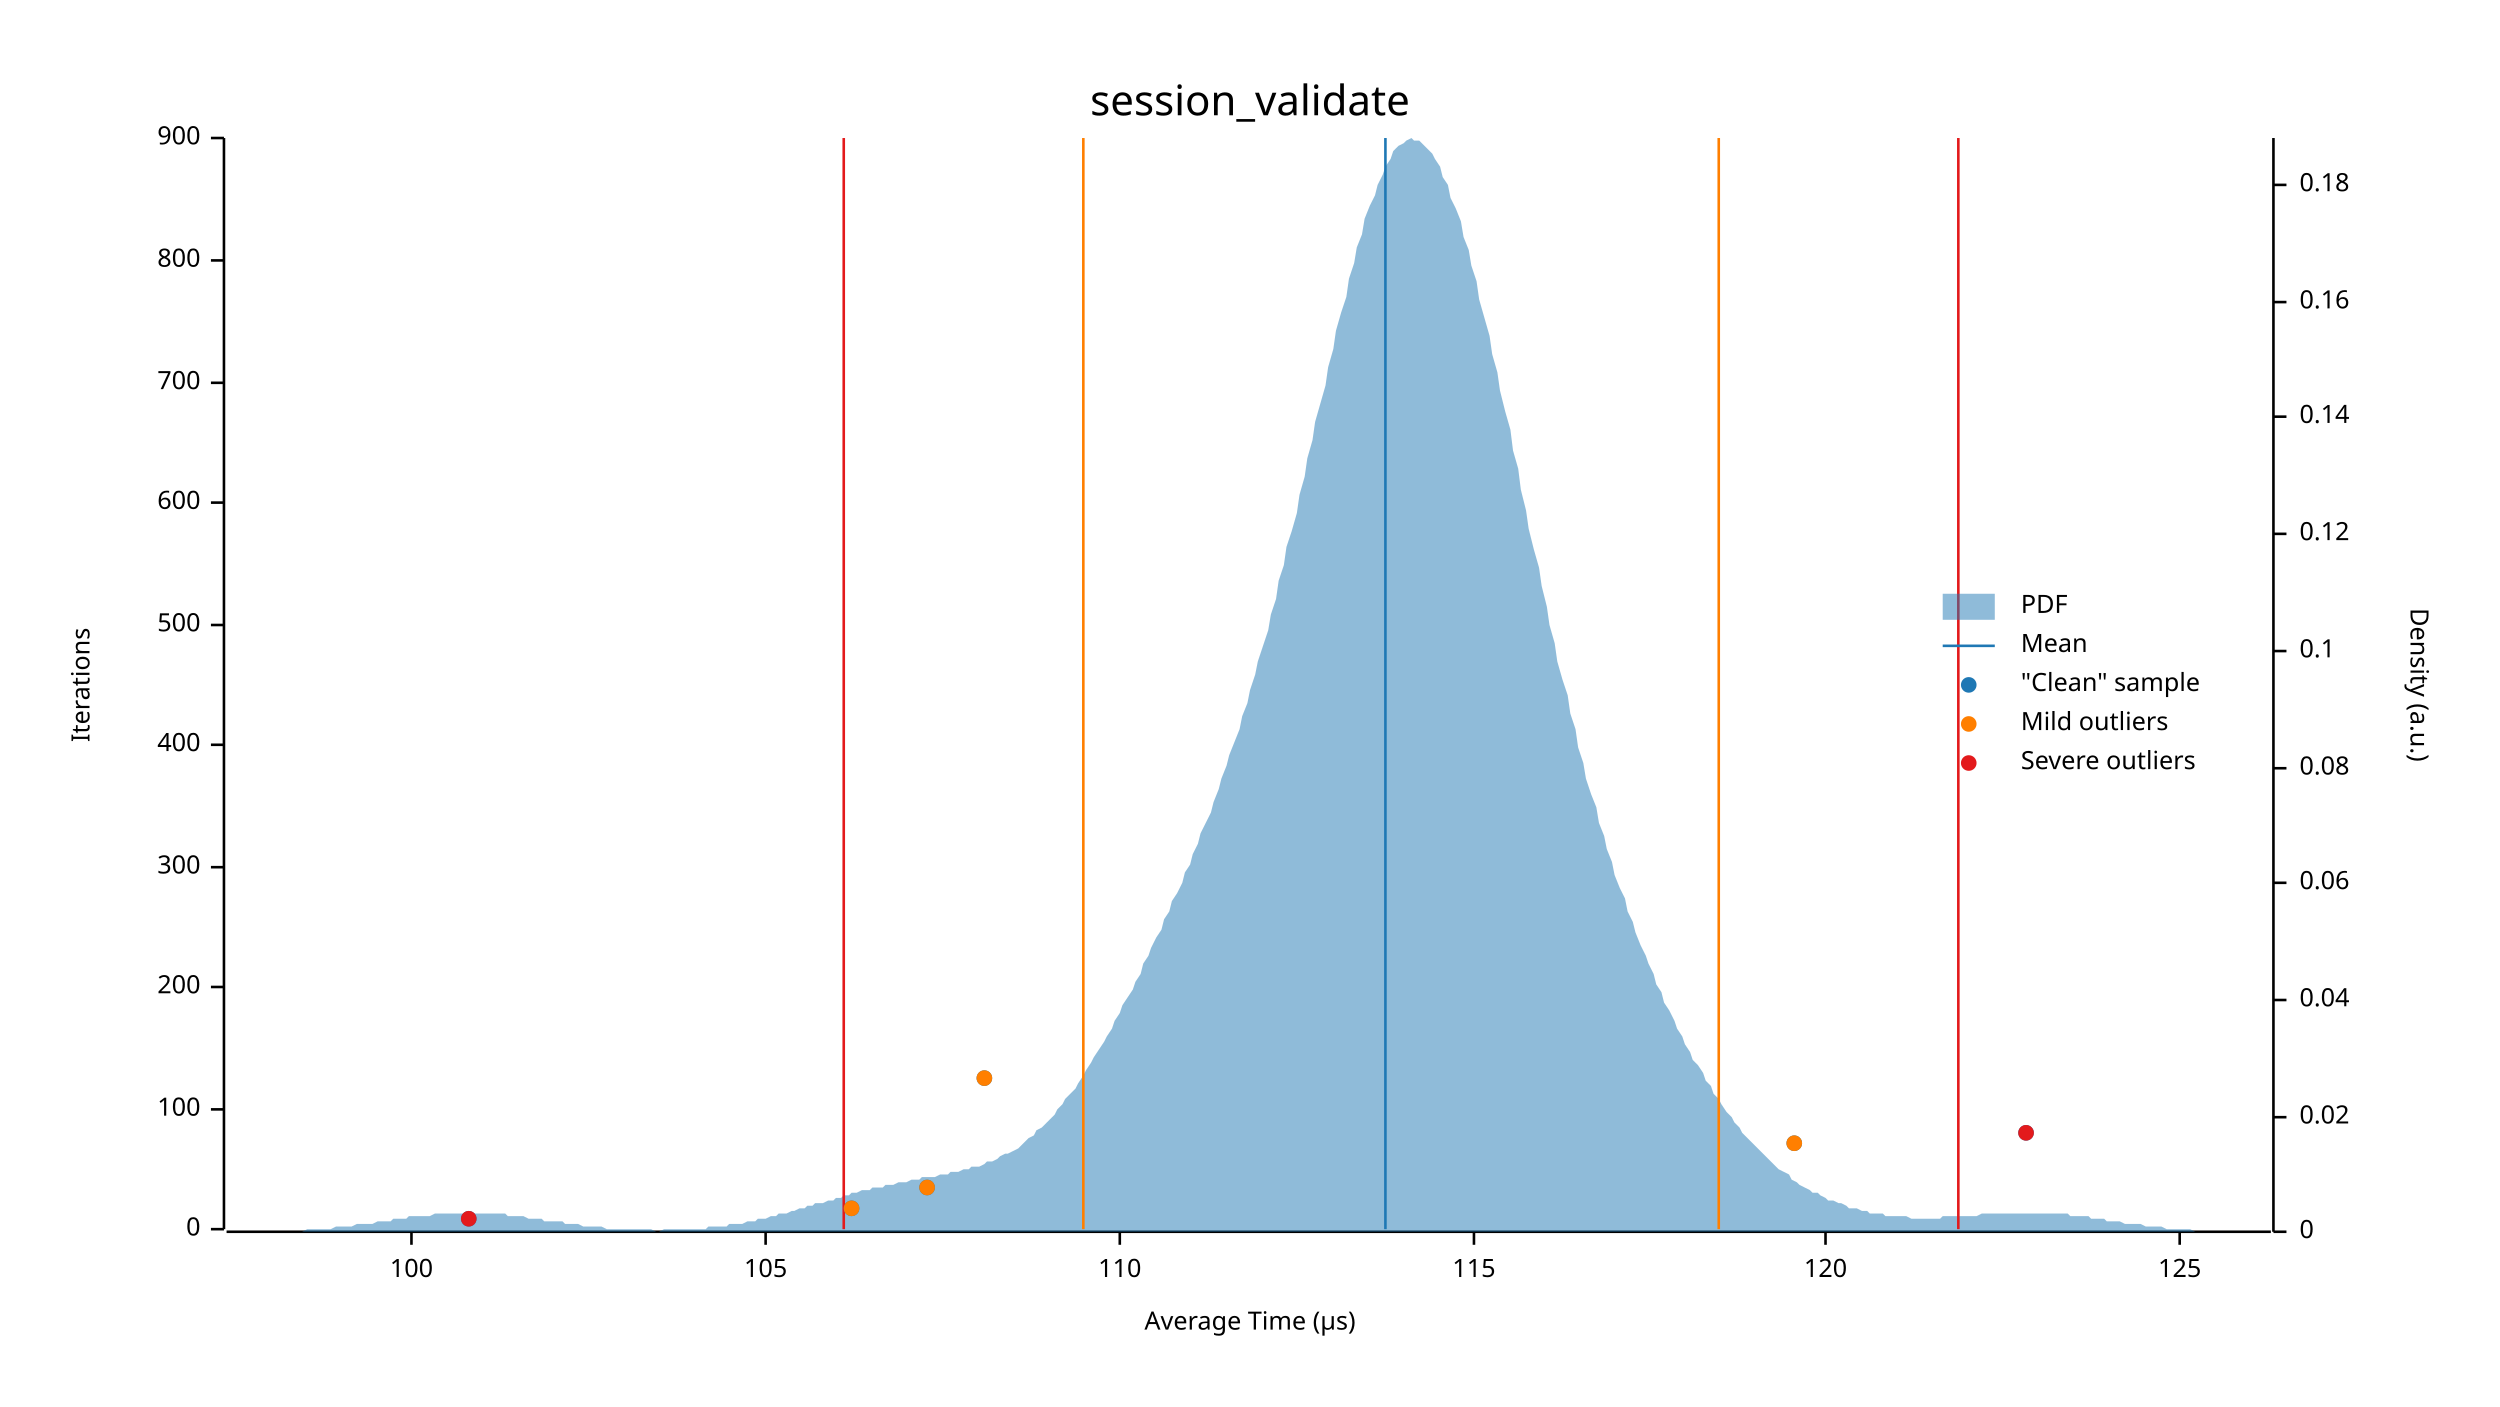
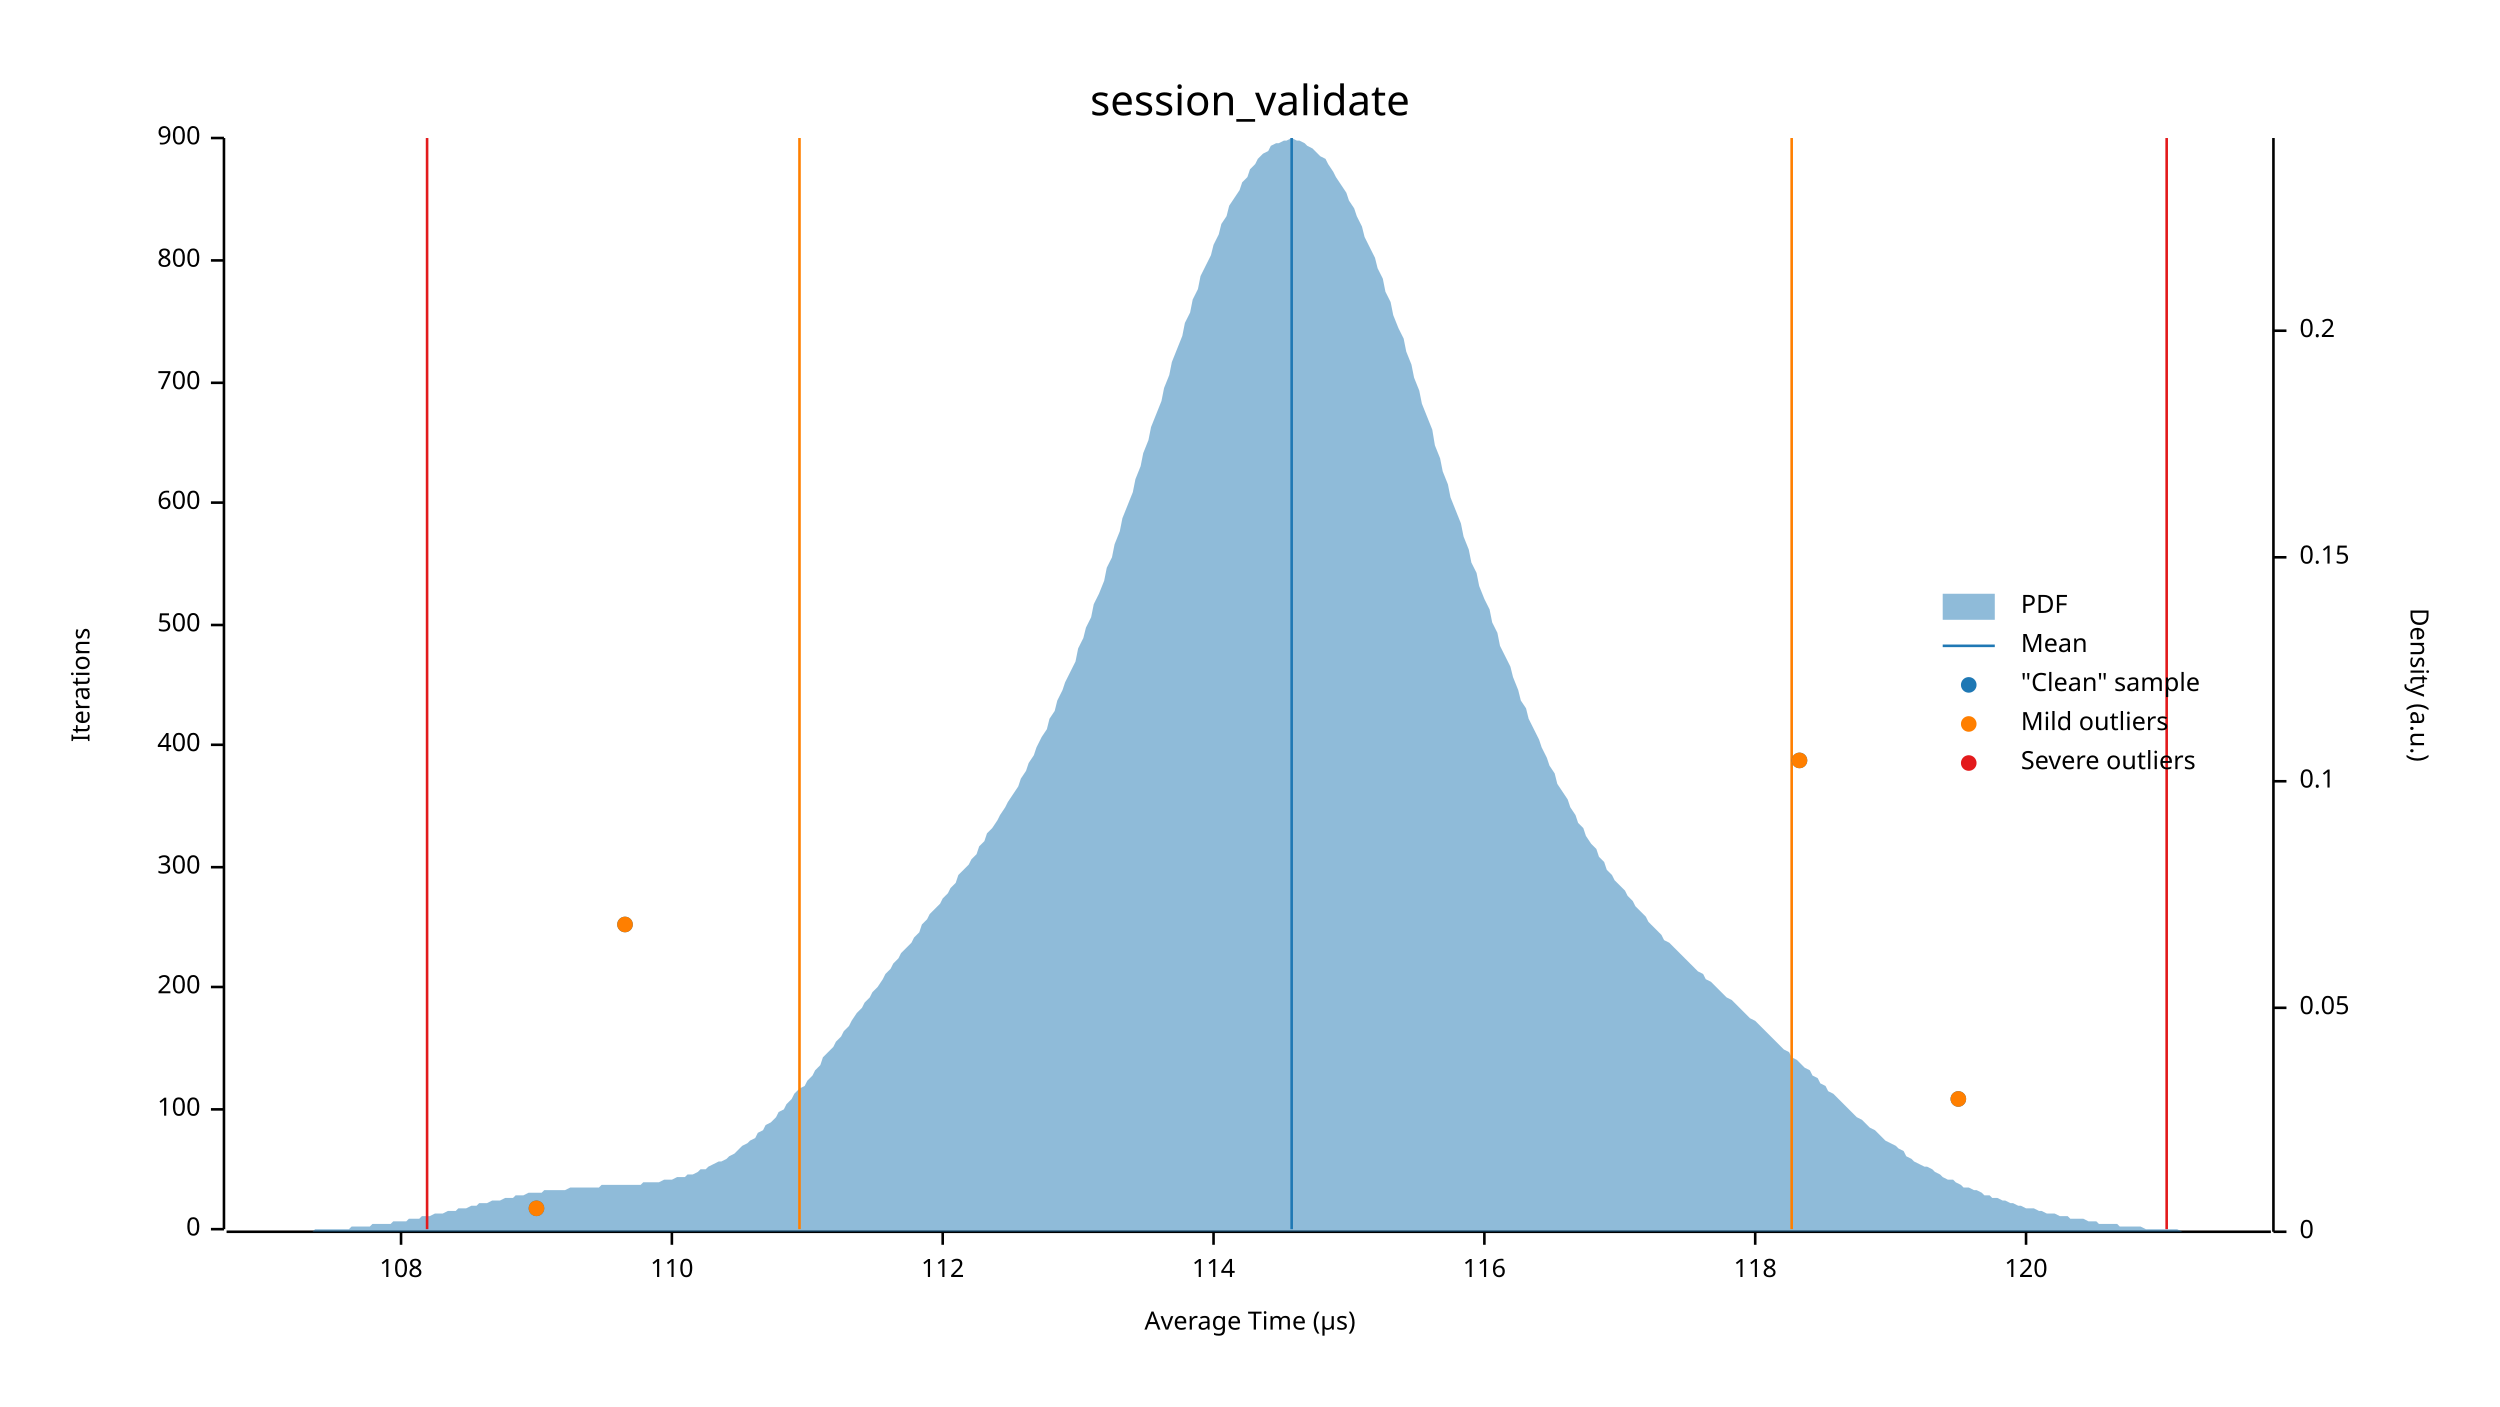
<svg xmlns="http://www.w3.org/2000/svg" width="960" height="540" viewBox="0 0 960 540">
  <text x="480" y="32" dy="0.76em" text-anchor="middle" font-family="sans-serif" font-size="16.129" opacity="1" fill="#000000">
session_validate
</text>
  <text x="27" y="263" dy="0.76em" text-anchor="middle" font-family="sans-serif" font-size="9.677" opacity="1" fill="#000000" transform="rotate(270, 27, 263)">
Iterations
</text>
  <text x="480" y="513" dy="-0.5ex" text-anchor="middle" font-family="sans-serif" font-size="9.677" opacity="1" fill="#000000">
Average Time (µs)
</text>
  <polyline fill="none" opacity="1" stroke="#000000" stroke-width="1" points="86,53 86,472 " />
  <text x="77" y="472" dy="0.5ex" text-anchor="end" font-family="sans-serif" font-size="9.677" opacity="1" fill="#000000">
0
</text>
  <polyline fill="none" opacity="1" stroke="#000000" stroke-width="1" points="81,472 86,472 " />
  <text x="77" y="426" dy="0.5ex" text-anchor="end" font-family="sans-serif" font-size="9.677" opacity="1" fill="#000000">
100
</text>
  <polyline fill="none" opacity="1" stroke="#000000" stroke-width="1" points="81,426 86,426 " />
  <text x="77" y="379" dy="0.5ex" text-anchor="end" font-family="sans-serif" font-size="9.677" opacity="1" fill="#000000">
200
</text>
  <polyline fill="none" opacity="1" stroke="#000000" stroke-width="1" points="81,379 86,379 " />
  <text x="77" y="333" dy="0.5ex" text-anchor="end" font-family="sans-serif" font-size="9.677" opacity="1" fill="#000000">
300
</text>
  <polyline fill="none" opacity="1" stroke="#000000" stroke-width="1" points="81,333 86,333 " />
  <text x="77" y="286" dy="0.5ex" text-anchor="end" font-family="sans-serif" font-size="9.677" opacity="1" fill="#000000">
400
</text>
  <polyline fill="none" opacity="1" stroke="#000000" stroke-width="1" points="81,286 86,286 " />
  <text x="77" y="240" dy="0.5ex" text-anchor="end" font-family="sans-serif" font-size="9.677" opacity="1" fill="#000000">
500
</text>
  <polyline fill="none" opacity="1" stroke="#000000" stroke-width="1" points="81,240 86,240 " />
  <text x="77" y="193" dy="0.5ex" text-anchor="end" font-family="sans-serif" font-size="9.677" opacity="1" fill="#000000">
600
</text>
  <polyline fill="none" opacity="1" stroke="#000000" stroke-width="1" points="81,193 86,193 " />
  <text x="77" y="147" dy="0.5ex" text-anchor="end" font-family="sans-serif" font-size="9.677" opacity="1" fill="#000000">
700
</text>
  <polyline fill="none" opacity="1" stroke="#000000" stroke-width="1" points="81,147 86,147 " />
  <text x="77" y="100" dy="0.5ex" text-anchor="end" font-family="sans-serif" font-size="9.677" opacity="1" fill="#000000">
800
</text>
  <polyline fill="none" opacity="1" stroke="#000000" stroke-width="1" points="81,100 86,100 " />
  <text x="77" y="53" dy="0.5ex" text-anchor="end" font-family="sans-serif" font-size="9.677" opacity="1" fill="#000000">
900
</text>
  <polyline fill="none" opacity="1" stroke="#000000" stroke-width="1" points="81,53 86,53 " />
  <polyline fill="none" opacity="1" stroke="#000000" stroke-width="1" points="87,473 872,473 " />
-   <text x="158" y="483" dy="0.76em" text-anchor="middle" font-family="sans-serif" font-size="9.677" opacity="1" fill="#000000">
- 100
+   <text x="154" y="483" dy="0.76em" text-anchor="middle" font-family="sans-serif" font-size="9.677" opacity="1" fill="#000000">
+ 108
</text>
-   <polyline fill="none" opacity="1" stroke="#000000" stroke-width="1" points="158,473 158,478 " />
-   <text x="294" y="483" dy="0.76em" text-anchor="middle" font-family="sans-serif" font-size="9.677" opacity="1" fill="#000000">
- 105
- </text>
-   <polyline fill="none" opacity="1" stroke="#000000" stroke-width="1" points="294,473 294,478 " />
-   <text x="430" y="483" dy="0.76em" text-anchor="middle" font-family="sans-serif" font-size="9.677" opacity="1" fill="#000000">
+   <polyline fill="none" opacity="1" stroke="#000000" stroke-width="1" points="154,473 154,478 " />
+   <text x="258" y="483" dy="0.76em" text-anchor="middle" font-family="sans-serif" font-size="9.677" opacity="1" fill="#000000">
110
</text>
-   <polyline fill="none" opacity="1" stroke="#000000" stroke-width="1" points="430,473 430,478 " />
-   <text x="566" y="483" dy="0.76em" text-anchor="middle" font-family="sans-serif" font-size="9.677" opacity="1" fill="#000000">
- 115
+   <polyline fill="none" opacity="1" stroke="#000000" stroke-width="1" points="258,473 258,478 " />
+   <text x="362" y="483" dy="0.76em" text-anchor="middle" font-family="sans-serif" font-size="9.677" opacity="1" fill="#000000">
+ 112
</text>
-   <polyline fill="none" opacity="1" stroke="#000000" stroke-width="1" points="566,473 566,478 " />
-   <text x="701" y="483" dy="0.76em" text-anchor="middle" font-family="sans-serif" font-size="9.677" opacity="1" fill="#000000">
+   <polyline fill="none" opacity="1" stroke="#000000" stroke-width="1" points="362,473 362,478 " />
+   <text x="466" y="483" dy="0.76em" text-anchor="middle" font-family="sans-serif" font-size="9.677" opacity="1" fill="#000000">
+ 114
+ </text>
+   <polyline fill="none" opacity="1" stroke="#000000" stroke-width="1" points="466,473 466,478 " />
+   <text x="570" y="483" dy="0.76em" text-anchor="middle" font-family="sans-serif" font-size="9.677" opacity="1" fill="#000000">
+ 116
+ </text>
+   <polyline fill="none" opacity="1" stroke="#000000" stroke-width="1" points="570,473 570,478 " />
+   <text x="674" y="483" dy="0.76em" text-anchor="middle" font-family="sans-serif" font-size="9.677" opacity="1" fill="#000000">
+ 118
+ </text>
+   <polyline fill="none" opacity="1" stroke="#000000" stroke-width="1" points="674,473 674,478 " />
+   <text x="778" y="483" dy="0.76em" text-anchor="middle" font-family="sans-serif" font-size="9.677" opacity="1" fill="#000000">
120
</text>
-   <polyline fill="none" opacity="1" stroke="#000000" stroke-width="1" points="701,473 701,478 " />
-   <text x="837" y="483" dy="0.76em" text-anchor="middle" font-family="sans-serif" font-size="9.677" opacity="1" fill="#000000">
- 125
- </text>
-   <polyline fill="none" opacity="1" stroke="#000000" stroke-width="1" points="837,473 837,478 " />
+   <polyline fill="none" opacity="1" stroke="#000000" stroke-width="1" points="778,473 778,478 " />
  <text x="933" y="263" dy="0.76em" text-anchor="middle" font-family="sans-serif" font-size="9.677" opacity="1" fill="#000000" transform="rotate(90, 933, 263)">
Density (a.u.)
</text>
  <polyline fill="none" opacity="1" stroke="#000000" stroke-width="1" points="873,53 873,473 " />
  <text x="883" y="473" dy="0.5ex" text-anchor="start" font-family="sans-serif" font-size="9.677" opacity="1" fill="#000000">
0
</text>
  <polyline fill="none" opacity="1" stroke="#000000" stroke-width="1" points="873,473 878,473 " />
-   <text x="883" y="429" dy="0.5ex" text-anchor="start" font-family="sans-serif" font-size="9.677" opacity="1" fill="#000000">
- 0.02
+   <text x="883" y="387" dy="0.5ex" text-anchor="start" font-family="sans-serif" font-size="9.677" opacity="1" fill="#000000">
+ 0.05
</text>
-   <polyline fill="none" opacity="1" stroke="#000000" stroke-width="1" points="873,429 878,429 " />
-   <text x="883" y="384" dy="0.5ex" text-anchor="start" font-family="sans-serif" font-size="9.677" opacity="1" fill="#000000">
- 0.04
- </text>
-   <polyline fill="none" opacity="1" stroke="#000000" stroke-width="1" points="873,384 878,384 " />
-   <text x="883" y="339" dy="0.5ex" text-anchor="start" font-family="sans-serif" font-size="9.677" opacity="1" fill="#000000">
- 0.06
- </text>
-   <polyline fill="none" opacity="1" stroke="#000000" stroke-width="1" points="873,339 878,339 " />
-   <text x="883" y="295" dy="0.5ex" text-anchor="start" font-family="sans-serif" font-size="9.677" opacity="1" fill="#000000">
- 0.08
- </text>
-   <polyline fill="none" opacity="1" stroke="#000000" stroke-width="1" points="873,295 878,295 " />
-   <text x="883" y="250" dy="0.5ex" text-anchor="start" font-family="sans-serif" font-size="9.677" opacity="1" fill="#000000">
+   <polyline fill="none" opacity="1" stroke="#000000" stroke-width="1" points="873,387 878,387 " />
+   <text x="883" y="300" dy="0.5ex" text-anchor="start" font-family="sans-serif" font-size="9.677" opacity="1" fill="#000000">
0.1
</text>
-   <polyline fill="none" opacity="1" stroke="#000000" stroke-width="1" points="873,250 878,250 " />
-   <text x="883" y="205" dy="0.5ex" text-anchor="start" font-family="sans-serif" font-size="9.677" opacity="1" fill="#000000">
- 0.12
+   <polyline fill="none" opacity="1" stroke="#000000" stroke-width="1" points="873,300 878,300 " />
+   <text x="883" y="214" dy="0.5ex" text-anchor="start" font-family="sans-serif" font-size="9.677" opacity="1" fill="#000000">
+ 0.15
</text>
-   <polyline fill="none" opacity="1" stroke="#000000" stroke-width="1" points="873,205 878,205 " />
-   <text x="883" y="160" dy="0.5ex" text-anchor="start" font-family="sans-serif" font-size="9.677" opacity="1" fill="#000000">
- 0.14
+   <polyline fill="none" opacity="1" stroke="#000000" stroke-width="1" points="873,214 878,214 " />
+   <text x="883" y="127" dy="0.5ex" text-anchor="start" font-family="sans-serif" font-size="9.677" opacity="1" fill="#000000">
+ 0.2
</text>
-   <polyline fill="none" opacity="1" stroke="#000000" stroke-width="1" points="873,160 878,160 " />
-   <text x="883" y="116" dy="0.5ex" text-anchor="start" font-family="sans-serif" font-size="9.677" opacity="1" fill="#000000">
- 0.16
- </text>
-   <polyline fill="none" opacity="1" stroke="#000000" stroke-width="1" points="873,116 878,116 " />
-   <text x="883" y="71" dy="0.5ex" text-anchor="start" font-family="sans-serif" font-size="9.677" opacity="1" fill="#000000">
- 0.18
- </text>
-   <polyline fill="none" opacity="1" stroke="#000000" stroke-width="1" points="873,71 878,71 " />
-   <polygon opacity="0.5" fill="#1F78B4" points="87,473 88,473 90,473 91,473 93,473 94,473 96,473 98,473 99,473 101,473 102,473 104,473 105,473 107,473 109,473 110,473 112,473 113,473 115,473 116,473 118,472 120,472 121,472 123,472 124,472 126,472 127,472 129,471 131,471 132,471 134,471 135,471 137,470 138,470 140,470 142,470 143,470 145,469 146,469 148,469 150,469 151,468 153,468 154,468 156,468 157,467 159,467 161,467 162,467 164,467 165,467 167,466 168,466 170,466 172,466 173,466 175,466 176,466 178,466 179,466 181,466 183,466 184,466 186,466 187,466 189,466 190,466 192,466 194,466 195,467 197,467 198,467 200,467 201,467 203,468 205,468 206,468 208,468 209,469 211,469 213,469 214,469 216,469 217,470 219,470 220,470 222,470 224,471 225,471 227,471 228,471 230,471 231,471 233,472 235,472 236,472 238,472 239,472 241,472 242,472 244,472 246,472 247,472 249,472 250,472 252,473 253,473 255,472 257,472 258,472 260,472 261,472 263,472 264,472 266,472 268,472 269,472 271,472 272,471 274,471 276,471 277,471 279,471 280,470 282,470 283,470 285,470 287,469 288,469 290,469 291,468 293,468 294,468 296,467 298,467 299,466 301,466 302,466 304,465 305,465 307,464 309,464 310,463 312,463 313,462 315,462 316,462 318,461 320,461 321,460 323,460 324,459 326,459 327,458 329,458 331,457 332,457 334,457 335,456 337,456 339,456 340,455 342,455 343,455 345,454 346,454 348,454 350,453 351,453 353,453 354,452 356,452 357,452 359,452 361,451 362,451 364,451 365,450 367,450 368,450 370,449 372,449 373,448 375,448 376,448 378,447 379,446 381,446 383,445 384,444 386,443 387,443 389,442 391,441 392,440 394,438 395,437 397,436 398,434 400,433 402,431 403,430 405,428 406,426 408,424 409,422 411,420 413,418 414,416 416,413 417,411 419,408 420,406 422,403 424,400 425,398 427,395 428,392 430,389 431,386 433,383 435,380 436,377 438,374 439,370 441,367 442,364 444,360 446,357 447,353 449,350 450,346 452,343 454,339 455,335 457,332 458,328 460,324 461,320 463,316 465,312 466,308 468,303 469,299 471,294 472,290 474,285 476,280 477,275 479,270 480,265 482,259 483,254 485,248 487,242 488,236 490,230 491,223 493,217 494,210 496,204 498,197 499,190 501,183 502,176 504,169 505,162 507,155 509,148 510,141 512,134 513,127 515,120 517,114 518,107 520,101 521,95 523,90 524,84 526,79 528,75 529,71 531,67 532,64 534,61 535,58 537,56 539,55 540,54 542,53 543,54 545,54 546,55 548,57 550,59 551,61 553,64 554,68 556,71 557,76 559,80 561,85 562,91 564,96 565,102 567,108 568,115 570,122 572,129 573,136 575,143 576,150 578,158 580,165 581,173 583,180 584,188 586,196 587,203 589,211 591,218 592,225 594,233 595,240 597,247 598,254 600,261 602,267 603,274 605,280 606,287 608,293 609,299 611,305 613,310 614,316 616,321 617,326 619,331 620,336 622,341 624,345 625,350 627,354 628,358 630,363 632,367 633,370 635,374 636,378 638,381 639,385 641,388 643,392 644,395 646,398 647,401 649,404 650,407 652,409 654,412 655,415 657,417 658,420 660,422 661,424 663,427 665,429 666,431 668,433 669,435 671,437 672,438 674,440 676,442 677,443 679,445 680,446 682,448 683,449 685,450 687,451 688,453 690,454 691,455 693,456 695,457 696,458 698,458 699,459 701,460 702,461 704,461 706,462 707,462 709,463 710,464 712,464 713,464 715,465 717,465 718,466 720,466 721,466 723,466 724,467 726,467 728,467 729,467 731,467 732,467 734,468 735,468 737,468 739,468 740,468 742,468 743,468 745,468 746,467 748,467 750,467 751,467 753,467 754,467 756,467 758,467 759,467 761,466 762,466 764,466 765,466 767,466 769,466 770,466 772,466 773,466 775,466 776,466 778,466 780,466 781,466 783,466 784,466 786,466 787,466 789,466 791,466 792,466 794,466 795,467 797,467 798,467 800,467 802,467 803,468 805,468 806,468 808,468 809,469 811,469 813,469 814,469 816,470 817,470 819,470 821,470 822,470 824,471 825,471 827,471 828,471 830,471 832,472 833,472 835,472 836,472 838,472 839,472 841,472 843,473 844,473 846,473 847,473 849,473 850,473 852,473 854,473 855,473 857,473 858,473 860,473 861,473 863,473 865,473 866,473 868,473 869,473 871,473 873,473 873,473 87,473 " />
-   <polyline fill="none" opacity="1" stroke="#1F78B4" stroke-width="1" points="532,472 532,53 " />
-   <polyline fill="none" opacity="1" stroke="#FF7F00" stroke-width="1" points="416,472 416,53 " />
-   <polyline fill="none" opacity="1" stroke="#FF7F00" stroke-width="1" points="660,472 660,53 " />
-   <polyline fill="none" opacity="1" stroke="#E31A1C" stroke-width="1" points="324,472 324,53 " />
-   <polyline fill="none" opacity="1" stroke="#E31A1C" stroke-width="1" points="752,472 752,53 " />
-   <circle cx="180" cy="468" r="3" opacity="1" fill="#1F78B4" stroke="none" stroke-width="1" />
-   <circle cx="327" cy="464" r="3" opacity="1" fill="#1F78B4" stroke="none" stroke-width="1" />
-   <circle cx="356" cy="456" r="3" opacity="1" fill="#1F78B4" stroke="none" stroke-width="1" />
-   <circle cx="689" cy="439" r="3" opacity="1" fill="#1F78B4" stroke="none" stroke-width="1" />
-   <circle cx="778" cy="435" r="3" opacity="1" fill="#1F78B4" stroke="none" stroke-width="1" />
-   <circle cx="378" cy="414" r="3" opacity="1" fill="#1F78B4" stroke="none" stroke-width="1" />
-   <circle cx="327" cy="464" r="3" opacity="1" fill="#FF7F00" stroke="none" stroke-width="1" />
-   <circle cx="356" cy="456" r="3" opacity="1" fill="#FF7F00" stroke="none" stroke-width="1" />
-   <circle cx="689" cy="439" r="3" opacity="1" fill="#FF7F00" stroke="none" stroke-width="1" />
-   <circle cx="378" cy="414" r="3" opacity="1" fill="#FF7F00" stroke="none" stroke-width="1" />
-   <circle cx="180" cy="468" r="3" opacity="1" fill="#E31A1C" stroke="none" stroke-width="1" />
-   <circle cx="778" cy="435" r="3" opacity="1" fill="#E31A1C" stroke="none" stroke-width="1" />
+   <polyline fill="none" opacity="1" stroke="#000000" stroke-width="1" points="873,127 878,127 " />
+   <polygon opacity="0.5" fill="#1F78B4" points="87,473 88,473 90,473 91,473 93,473 94,473 96,473 98,473 99,473 101,473 102,473 104,473 105,473 107,473 109,473 110,473 112,473 113,473 115,473 116,473 118,473 120,473 121,472 123,472 124,472 126,472 127,472 129,472 131,472 132,472 134,472 135,471 137,471 138,471 140,471 142,471 143,470 145,470 146,470 148,470 150,470 151,469 153,469 154,469 156,469 157,468 159,468 161,468 162,467 164,467 165,467 167,466 168,466 170,466 172,465 173,465 175,465 176,464 178,464 179,464 181,463 183,463 184,462 186,462 187,462 189,461 190,461 192,461 194,460 195,460 197,460 198,459 200,459 201,459 203,458 205,458 206,458 208,458 209,457 211,457 213,457 214,457 216,457 217,457 219,456 220,456 222,456 224,456 225,456 227,456 228,456 230,456 231,455 233,455 235,455 236,455 238,455 239,455 241,455 242,455 244,455 246,455 247,454 249,454 250,454 252,454 253,454 255,453 257,453 258,453 260,452 261,452 263,452 264,451 266,451 268,450 269,449 271,449 272,448 274,447 276,446 277,446 279,445 280,444 282,443 283,442 285,440 287,439 288,438 290,437 291,435 293,434 294,432 296,431 298,429 299,427 301,426 302,424 304,422 305,420 307,418 309,417 310,415 312,413 313,411 315,409 316,406 318,404 320,402 321,400 323,398 324,396 326,394 327,392 329,389 331,387 332,385 334,383 335,381 337,379 339,376 340,374 342,372 343,370 345,368 346,366 348,364 350,362 351,360 353,358 354,355 356,353 357,351 359,349 361,347 362,345 364,343 365,341 367,339 368,336 370,334 372,332 373,330 375,328 376,325 378,323 379,320 381,318 383,315 384,313 386,310 387,308 389,305 391,302 392,299 394,296 395,293 397,290 398,287 400,283 402,280 403,276 405,273 406,269 408,265 409,262 411,258 413,254 414,249 416,245 417,241 419,237 420,232 422,228 424,223 425,218 427,214 428,209 430,204 431,199 433,194 435,189 436,184 438,179 439,174 441,169 442,164 444,159 446,154 447,149 449,144 450,139 452,134 454,129 455,124 457,120 458,115 460,111 461,106 463,102 465,98 466,94 468,90 469,86 471,83 472,79 474,76 476,73 477,70 479,68 480,65 482,63 483,61 485,59 487,58 488,56 490,55 491,55 493,54 494,54 496,53 498,54 499,54 501,55 502,56 504,57 505,58 507,60 509,61 510,63 512,66 513,68 515,71 517,74 518,77 520,80 521,83 523,87 524,91 526,95 528,99 529,103 531,107 532,112 534,116 535,121 537,126 539,130 540,135 542,140 543,145 545,150 546,155 548,160 550,165 551,171 553,176 554,181 556,186 557,191 559,196 561,201 562,206 564,211 565,216 567,220 568,225 570,230 572,234 573,239 575,243 576,248 578,252 580,256 581,260 583,265 584,269 586,272 587,276 589,280 591,284 592,287 594,291 595,294 597,297 598,301 600,304 602,307 603,310 605,313 606,316 608,318 609,321 611,324 613,326 614,329 616,331 617,334 619,336 620,338 622,340 624,342 625,344 627,346 628,348 630,350 632,352 633,354 635,356 636,357 638,359 639,361 641,362 643,364 644,365 646,367 647,368 649,370 650,371 652,373 654,374 655,376 657,377 658,378 660,380 661,381 663,383 665,384 666,385 668,387 669,388 671,390 672,391 674,392 676,394 677,395 679,397 680,398 682,400 683,401 685,403 687,404 688,406 690,407 691,408 693,410 695,411 696,413 698,414 699,416 701,417 702,419 704,420 706,422 707,423 709,425 710,426 712,428 713,429 715,430 717,432 718,433 720,434 721,435 723,437 724,438 726,439 728,440 729,441 731,442 732,444 734,445 735,446 737,447 739,448 740,448 742,449 743,450 745,451 746,452 748,453 750,453 751,454 753,455 754,456 756,456 758,457 759,457 761,458 762,459 764,459 765,460 767,460 769,461 770,461 772,462 773,462 775,463 776,463 778,464 780,464 781,464 783,465 784,465 786,466 787,466 789,466 791,467 792,467 794,467 795,468 797,468 798,468 800,468 802,469 803,469 805,469 806,470 808,470 809,470 811,470 813,470 814,471 816,471 817,471 819,471 821,471 822,471 824,472 825,472 827,472 828,472 830,472 832,472 833,472 835,472 836,472 838,473 839,473 841,473 843,473 844,473 846,473 847,473 849,473 850,473 852,473 854,473 855,473 857,473 858,473 860,473 861,473 863,473 865,473 866,473 868,473 869,473 871,473 873,473 873,473 87,473 " />
+   <polyline fill="none" opacity="1" stroke="#1F78B4" stroke-width="1" points="496,472 496,53 " />
+   <polyline fill="none" opacity="1" stroke="#FF7F00" stroke-width="1" points="307,472 307,53 " />
+   <polyline fill="none" opacity="1" stroke="#FF7F00" stroke-width="1" points="688,472 688,53 " />
+   <polyline fill="none" opacity="1" stroke="#E31A1C" stroke-width="1" points="164,472 164,53 " />
+   <polyline fill="none" opacity="1" stroke="#E31A1C" stroke-width="1" points="832,472 832,53 " />
+   <circle cx="206" cy="464" r="3" opacity="1" fill="#1F78B4" stroke="none" stroke-width="1" />
+   <circle cx="752" cy="422" r="3" opacity="1" fill="#1F78B4" stroke="none" stroke-width="1" />
+   <circle cx="240" cy="355" r="3" opacity="1" fill="#1F78B4" stroke="none" stroke-width="1" />
+   <circle cx="691" cy="292" r="3" opacity="1" fill="#1F78B4" stroke="none" stroke-width="1" />
+   <circle cx="206" cy="464" r="3" opacity="1" fill="#FF7F00" stroke="none" stroke-width="1" />
+   <circle cx="752" cy="422" r="3" opacity="1" fill="#FF7F00" stroke="none" stroke-width="1" />
+   <circle cx="240" cy="355" r="3" opacity="1" fill="#FF7F00" stroke="none" stroke-width="1" />
+   <circle cx="691" cy="292" r="3" opacity="1" fill="#FF7F00" stroke="none" stroke-width="1" />
  <text x="776" y="228" dy="0.76em" text-anchor="start" font-family="sans-serif" font-size="9.677" opacity="1" fill="#000000">
PDF
</text>
  <text x="776" y="243" dy="0.76em" text-anchor="start" font-family="sans-serif" font-size="9.677" opacity="1" fill="#000000">
Mean
</text>
  <text x="776" y="258" dy="0.76em" text-anchor="start" font-family="sans-serif" font-size="9.677" opacity="1" fill="#000000">
"Clean" sample
</text>
  <text x="776" y="273" dy="0.76em" text-anchor="start" font-family="sans-serif" font-size="9.677" opacity="1" fill="#000000">
Mild outliers
</text>
  <text x="776" y="288" dy="0.76em" text-anchor="start" font-family="sans-serif" font-size="9.677" opacity="1" fill="#000000">
Severe outliers
</text>
  <rect x="746" y="228" width="20" height="10" opacity="0.5" fill="#1F78B4" stroke="none" />
  <polyline fill="none" opacity="1" stroke="#1F78B4" stroke-width="1" points="746,248 766,248 " />
  <circle cx="756" cy="263" r="3" opacity="1" fill="#1F78B4" stroke="none" stroke-width="1" />
  <circle cx="756" cy="278" r="3" opacity="1" fill="#FF7F00" stroke="none" stroke-width="1" />
  <circle cx="756" cy="293" r="3" opacity="1" fill="#E31A1C" stroke="none" stroke-width="1" />
</svg>
